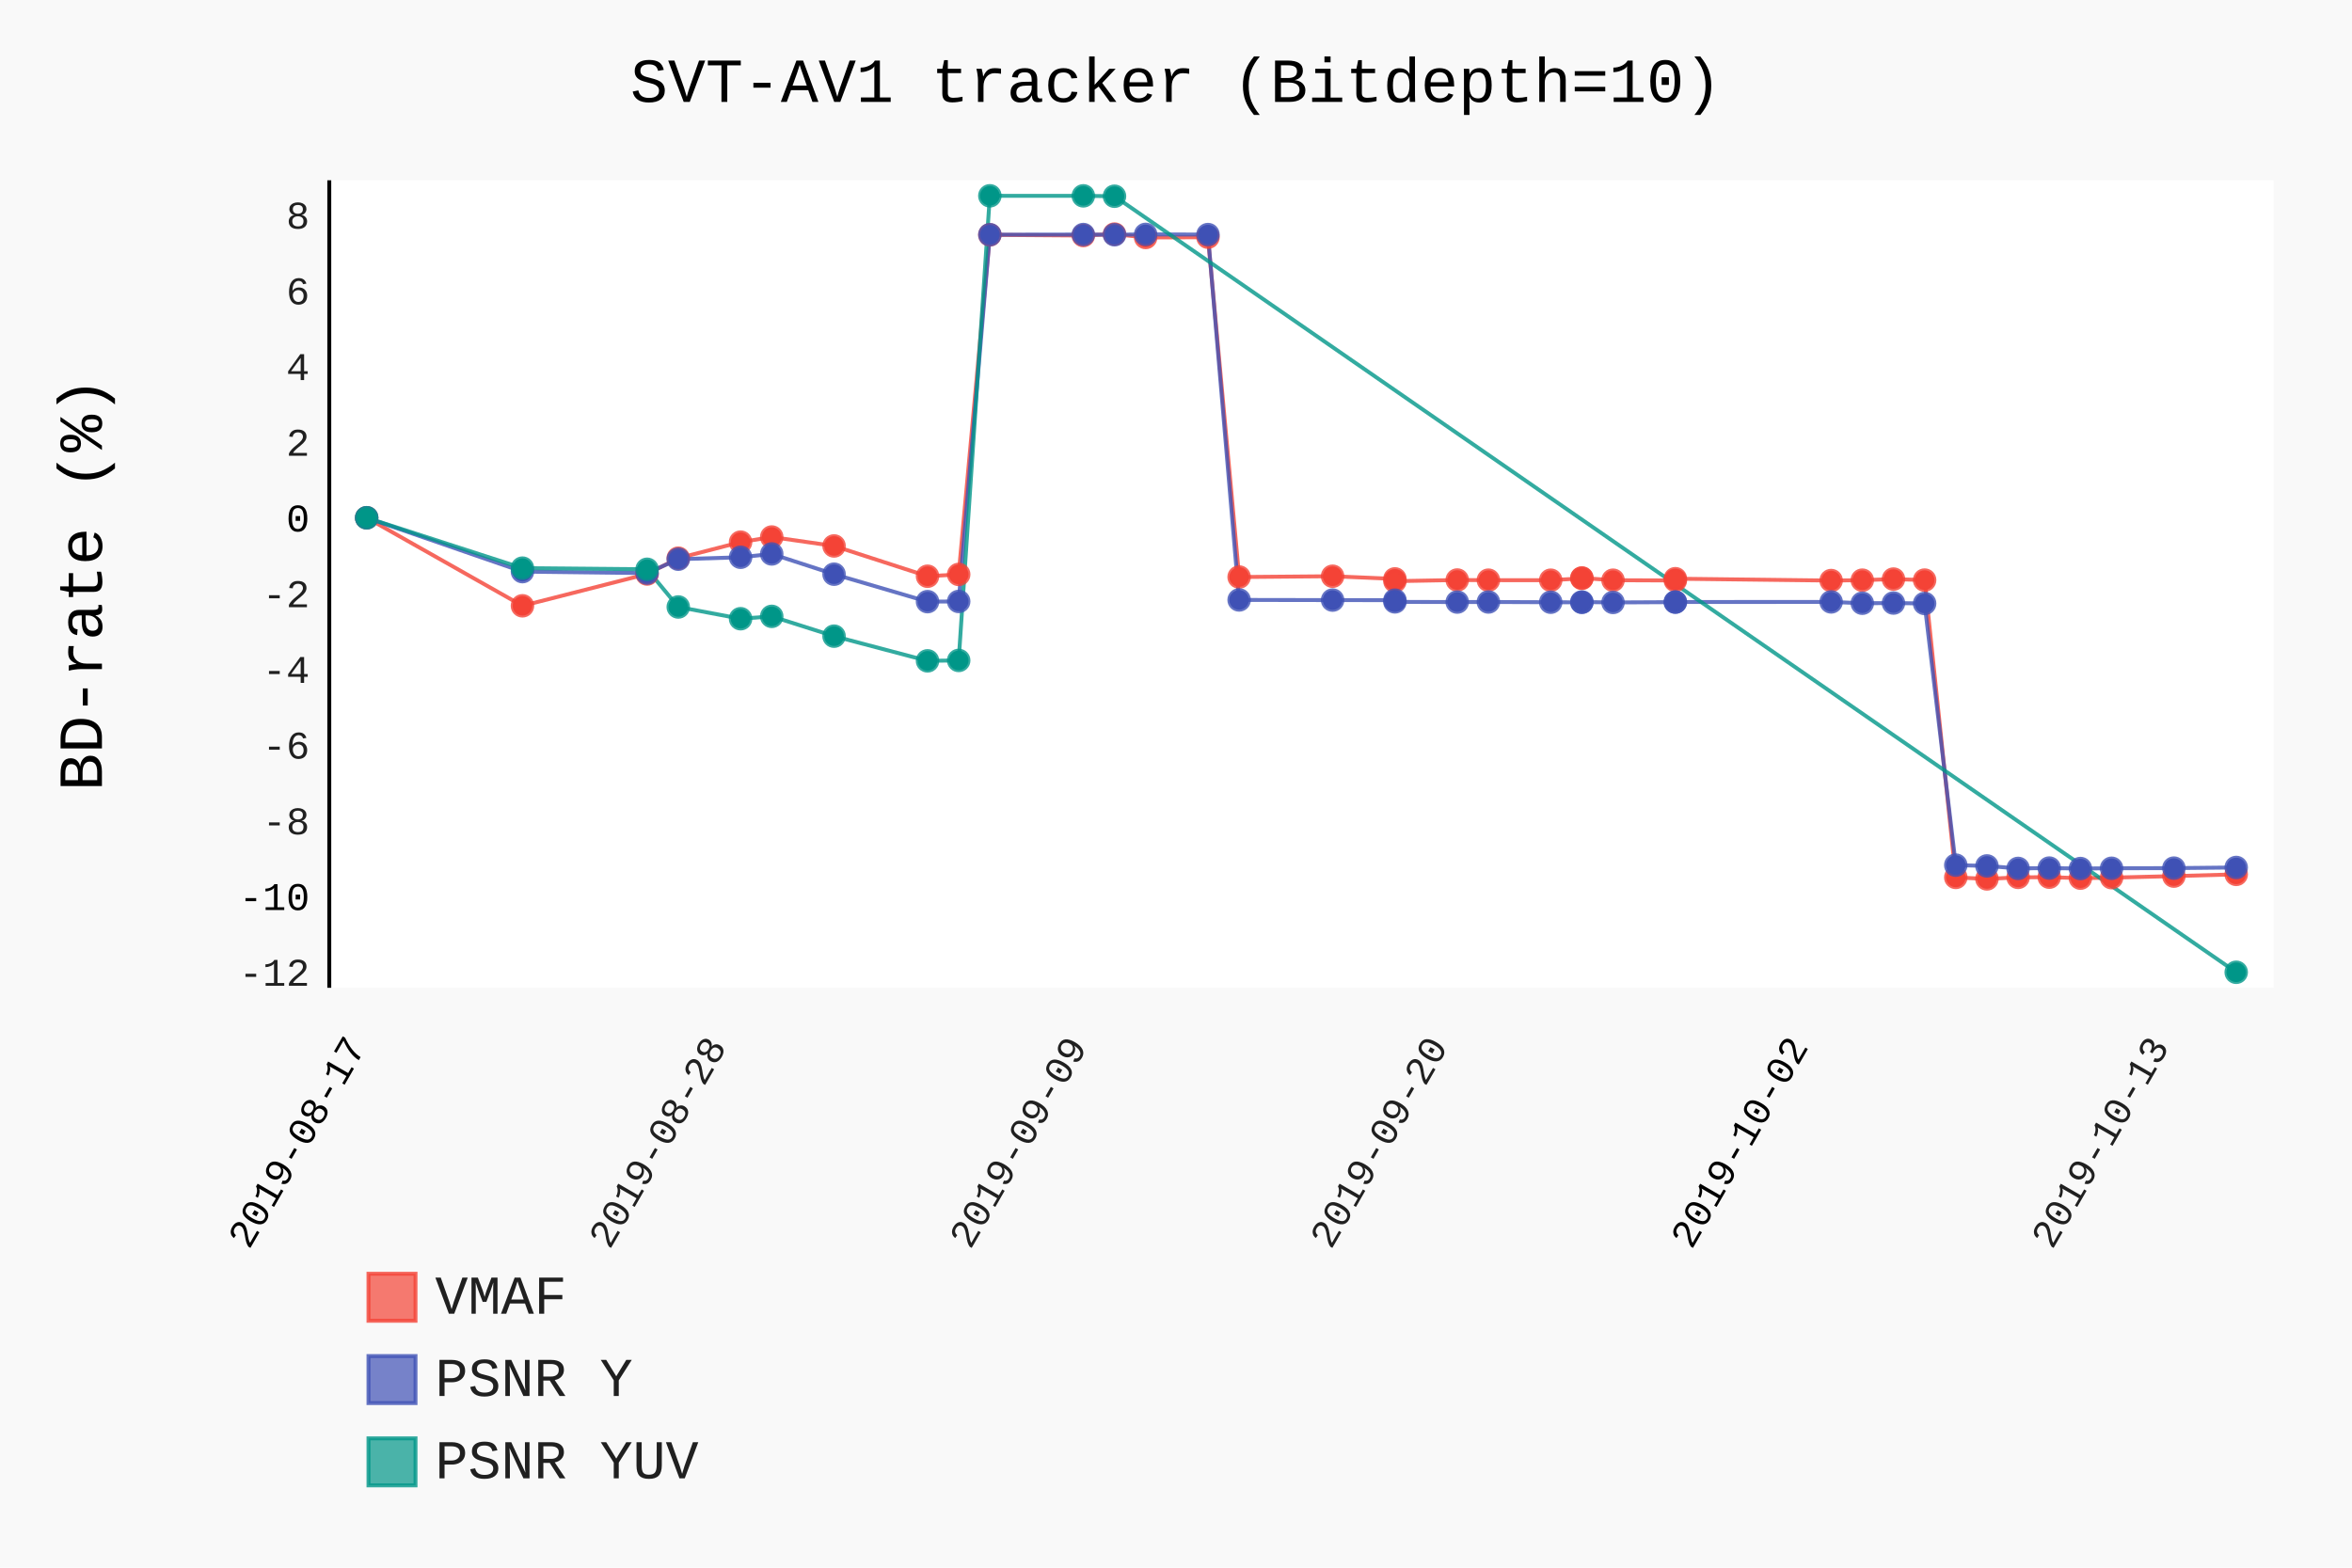
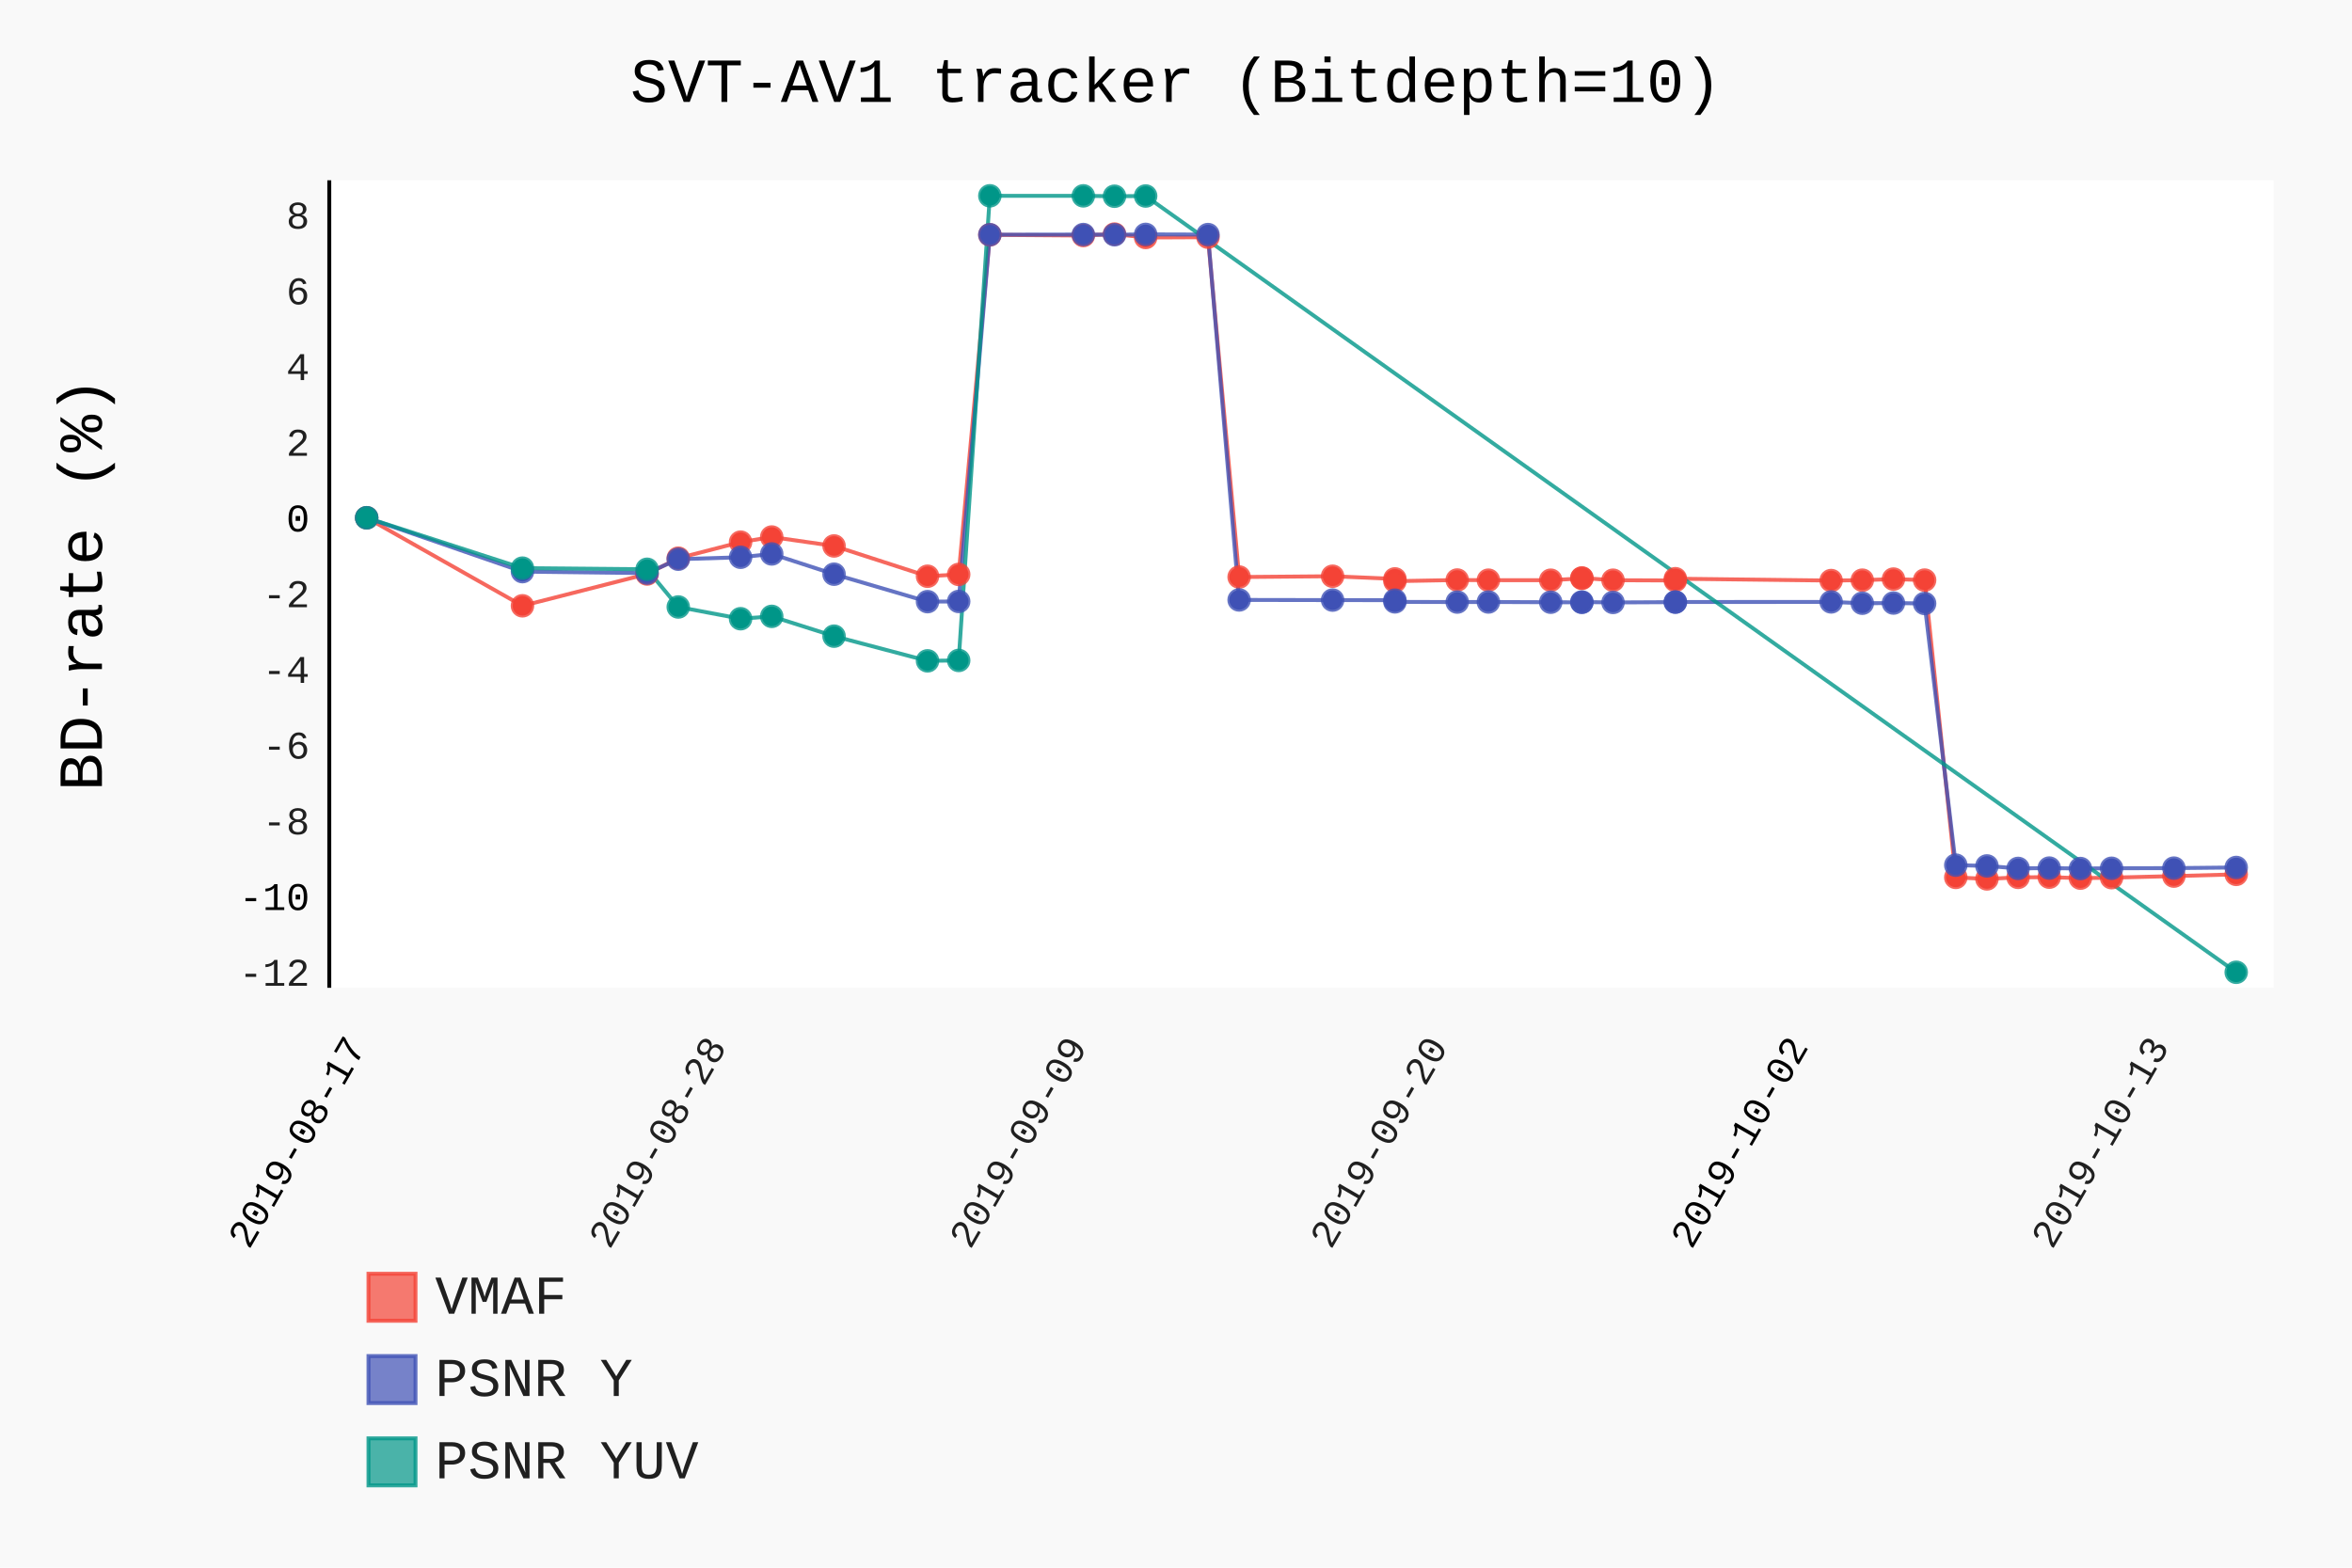
- <svg xmlns="http://www.w3.org/2000/svg" id="chart-39d42872-dae0-49cd-8143-4f67d1447526" class="pygal-chart" viewBox="0 0 600 400">
+ <svg xmlns="http://www.w3.org/2000/svg" id="chart-502a190b-11d7-448d-831a-d4cff8055e57" class="pygal-chart" viewBox="0 0 600 400">
  <defs>
-     <style type="text/css">#chart-39d42872-dae0-49cd-8143-4f67d1447526{-webkit-user-select:none;-webkit-font-smoothing:antialiased;font-family:Consolas,"Liberation Mono",Menlo,Courier,monospace}#chart-39d42872-dae0-49cd-8143-4f67d1447526 .title{font-family:Consolas,"Liberation Mono",Menlo,Courier,monospace;font-size:16px}#chart-39d42872-dae0-49cd-8143-4f67d1447526 .legends .legend text{font-family:Consolas,"Liberation Mono",Menlo,Courier,monospace;font-size:14px}#chart-39d42872-dae0-49cd-8143-4f67d1447526 .axis text{font-family:Consolas,"Liberation Mono",Menlo,Courier,monospace;font-size:10px}#chart-39d42872-dae0-49cd-8143-4f67d1447526 .axis text.major{font-family:Consolas,"Liberation Mono",Menlo,Courier,monospace;font-size:10px}#chart-39d42872-dae0-49cd-8143-4f67d1447526 .text-overlay text.value{font-family:Consolas,"Liberation Mono",Menlo,Courier,monospace;font-size:16px}#chart-39d42872-dae0-49cd-8143-4f67d1447526 .text-overlay text.label{font-family:Consolas,"Liberation Mono",Menlo,Courier,monospace;font-size:10px}#chart-39d42872-dae0-49cd-8143-4f67d1447526 .tooltip{font-family:Consolas,"Liberation Mono",Menlo,Courier,monospace;font-size:14px}#chart-39d42872-dae0-49cd-8143-4f67d1447526 text.no_data{font-family:Consolas,"Liberation Mono",Menlo,Courier,monospace;font-size:64px}
- #chart-39d42872-dae0-49cd-8143-4f67d1447526{background-color:rgba(249,249,249,1)}#chart-39d42872-dae0-49cd-8143-4f67d1447526 path,#chart-39d42872-dae0-49cd-8143-4f67d1447526 line,#chart-39d42872-dae0-49cd-8143-4f67d1447526 rect,#chart-39d42872-dae0-49cd-8143-4f67d1447526 circle{-webkit-transition:150ms;-moz-transition:150ms;transition:150ms}#chart-39d42872-dae0-49cd-8143-4f67d1447526 .graph &gt; .background{fill:rgba(249,249,249,1)}#chart-39d42872-dae0-49cd-8143-4f67d1447526 .plot &gt; .background{fill:rgba(255,255,255,1)}#chart-39d42872-dae0-49cd-8143-4f67d1447526 .graph{fill:rgba(0,0,0,.87)}#chart-39d42872-dae0-49cd-8143-4f67d1447526 text.no_data{fill:rgba(0,0,0,1)}#chart-39d42872-dae0-49cd-8143-4f67d1447526 .title{fill:rgba(0,0,0,1)}#chart-39d42872-dae0-49cd-8143-4f67d1447526 .legends .legend text{fill:rgba(0,0,0,.87)}#chart-39d42872-dae0-49cd-8143-4f67d1447526 .legends .legend:hover text{fill:rgba(0,0,0,1)}#chart-39d42872-dae0-49cd-8143-4f67d1447526 .axis .line{stroke:rgba(0,0,0,1)}#chart-39d42872-dae0-49cd-8143-4f67d1447526 .axis .guide.line{stroke:rgba(0,0,0,.54)}#chart-39d42872-dae0-49cd-8143-4f67d1447526 .axis .major.line{stroke:rgba(0,0,0,.87)}#chart-39d42872-dae0-49cd-8143-4f67d1447526 .axis text.major{fill:rgba(0,0,0,1)}#chart-39d42872-dae0-49cd-8143-4f67d1447526 .axis.y .guides:hover .guide.line,#chart-39d42872-dae0-49cd-8143-4f67d1447526 .line-graph .axis.x .guides:hover .guide.line,#chart-39d42872-dae0-49cd-8143-4f67d1447526 .stackedline-graph .axis.x .guides:hover .guide.line,#chart-39d42872-dae0-49cd-8143-4f67d1447526 .xy-graph .axis.x .guides:hover .guide.line{stroke:rgba(0,0,0,1)}#chart-39d42872-dae0-49cd-8143-4f67d1447526 .axis .guides:hover text{fill:rgba(0,0,0,1)}#chart-39d42872-dae0-49cd-8143-4f67d1447526 .reactive{fill-opacity:.7;stroke-opacity:.8}#chart-39d42872-dae0-49cd-8143-4f67d1447526 .ci{stroke:rgba(0,0,0,.87)}#chart-39d42872-dae0-49cd-8143-4f67d1447526 .reactive.active,#chart-39d42872-dae0-49cd-8143-4f67d1447526 .active .reactive{fill-opacity:.8;stroke-opacity:.9;stroke-width:4}#chart-39d42872-dae0-49cd-8143-4f67d1447526 .ci .reactive.active{stroke-width:1.5}#chart-39d42872-dae0-49cd-8143-4f67d1447526 .series text{fill:rgba(0,0,0,1)}#chart-39d42872-dae0-49cd-8143-4f67d1447526 .tooltip rect{fill:rgba(255,255,255,1);stroke:rgba(0,0,0,1);-webkit-transition:opacity 150ms;-moz-transition:opacity 150ms;transition:opacity 150ms}#chart-39d42872-dae0-49cd-8143-4f67d1447526 .tooltip .label{fill:rgba(0,0,0,.87)}#chart-39d42872-dae0-49cd-8143-4f67d1447526 .tooltip .label{fill:rgba(0,0,0,.87)}#chart-39d42872-dae0-49cd-8143-4f67d1447526 .tooltip .legend{font-size:.8em;fill:rgba(0,0,0,.54)}#chart-39d42872-dae0-49cd-8143-4f67d1447526 .tooltip .x_label{font-size:.6em;fill:rgba(0,0,0,1)}#chart-39d42872-dae0-49cd-8143-4f67d1447526 .tooltip .xlink{font-size:.5em;text-decoration:underline}#chart-39d42872-dae0-49cd-8143-4f67d1447526 .tooltip .value{font-size:1.5em}#chart-39d42872-dae0-49cd-8143-4f67d1447526 .bound{font-size:.5em}#chart-39d42872-dae0-49cd-8143-4f67d1447526 .max-value{font-size:.75em;fill:rgba(0,0,0,.54)}#chart-39d42872-dae0-49cd-8143-4f67d1447526 .map-element{fill:rgba(255,255,255,1);stroke:rgba(0,0,0,.54) !important}#chart-39d42872-dae0-49cd-8143-4f67d1447526 .map-element .reactive{fill-opacity:inherit;stroke-opacity:inherit}#chart-39d42872-dae0-49cd-8143-4f67d1447526 .color-0,#chart-39d42872-dae0-49cd-8143-4f67d1447526 .color-0 a:visited{stroke:#F44336;fill:#F44336}#chart-39d42872-dae0-49cd-8143-4f67d1447526 .color-1,#chart-39d42872-dae0-49cd-8143-4f67d1447526 .color-1 a:visited{stroke:#3F51B5;fill:#3F51B5}#chart-39d42872-dae0-49cd-8143-4f67d1447526 .color-2,#chart-39d42872-dae0-49cd-8143-4f67d1447526 .color-2 a:visited{stroke:#009688;fill:#009688}#chart-39d42872-dae0-49cd-8143-4f67d1447526 .text-overlay .color-0 text{fill:black}#chart-39d42872-dae0-49cd-8143-4f67d1447526 .text-overlay .color-1 text{fill:black}#chart-39d42872-dae0-49cd-8143-4f67d1447526 .text-overlay .color-2 text{fill:black}
- #chart-39d42872-dae0-49cd-8143-4f67d1447526 text.no_data{text-anchor:middle}#chart-39d42872-dae0-49cd-8143-4f67d1447526 .guide.line{fill:none}#chart-39d42872-dae0-49cd-8143-4f67d1447526 .centered{text-anchor:middle}#chart-39d42872-dae0-49cd-8143-4f67d1447526 .title{text-anchor:middle}#chart-39d42872-dae0-49cd-8143-4f67d1447526 .legends .legend text{fill-opacity:1}#chart-39d42872-dae0-49cd-8143-4f67d1447526 .axis.x text{text-anchor:middle}#chart-39d42872-dae0-49cd-8143-4f67d1447526 .axis.x:not(.web) text[transform]{text-anchor:start}#chart-39d42872-dae0-49cd-8143-4f67d1447526 .axis.x:not(.web) text[transform].backwards{text-anchor:end}#chart-39d42872-dae0-49cd-8143-4f67d1447526 .axis.y text{text-anchor:end}#chart-39d42872-dae0-49cd-8143-4f67d1447526 .axis.y text[transform].backwards{text-anchor:start}#chart-39d42872-dae0-49cd-8143-4f67d1447526 .axis.y2 text{text-anchor:start}#chart-39d42872-dae0-49cd-8143-4f67d1447526 .axis.y2 text[transform].backwards{text-anchor:end}#chart-39d42872-dae0-49cd-8143-4f67d1447526 .axis .guide.line{stroke-dasharray:4,4}#chart-39d42872-dae0-49cd-8143-4f67d1447526 .axis .major.guide.line{stroke-dasharray:6,6}#chart-39d42872-dae0-49cd-8143-4f67d1447526 .horizontal .axis.y .guide.line,#chart-39d42872-dae0-49cd-8143-4f67d1447526 .horizontal .axis.y2 .guide.line,#chart-39d42872-dae0-49cd-8143-4f67d1447526 .vertical .axis.x .guide.line{opacity:0}#chart-39d42872-dae0-49cd-8143-4f67d1447526 .horizontal .axis.always_show .guide.line,#chart-39d42872-dae0-49cd-8143-4f67d1447526 .vertical .axis.always_show .guide.line{opacity:1 !important}#chart-39d42872-dae0-49cd-8143-4f67d1447526 .axis.y .guides:hover .guide.line,#chart-39d42872-dae0-49cd-8143-4f67d1447526 .axis.y2 .guides:hover .guide.line,#chart-39d42872-dae0-49cd-8143-4f67d1447526 .axis.x .guides:hover .guide.line{opacity:1}#chart-39d42872-dae0-49cd-8143-4f67d1447526 .axis .guides:hover text{opacity:1}#chart-39d42872-dae0-49cd-8143-4f67d1447526 .nofill{fill:none}#chart-39d42872-dae0-49cd-8143-4f67d1447526 .subtle-fill{fill-opacity:.2}#chart-39d42872-dae0-49cd-8143-4f67d1447526 .dot{stroke-width:1px;fill-opacity:1}#chart-39d42872-dae0-49cd-8143-4f67d1447526 .dot.active{stroke-width:5px}#chart-39d42872-dae0-49cd-8143-4f67d1447526 .dot.negative{fill:transparent}#chart-39d42872-dae0-49cd-8143-4f67d1447526 text,#chart-39d42872-dae0-49cd-8143-4f67d1447526 tspan{stroke:none !important}#chart-39d42872-dae0-49cd-8143-4f67d1447526 .series text.active{opacity:1}#chart-39d42872-dae0-49cd-8143-4f67d1447526 .tooltip rect{fill-opacity:.95;stroke-width:.5}#chart-39d42872-dae0-49cd-8143-4f67d1447526 .tooltip text{fill-opacity:1}#chart-39d42872-dae0-49cd-8143-4f67d1447526 .showable{visibility:hidden}#chart-39d42872-dae0-49cd-8143-4f67d1447526 .showable.shown{visibility:visible}#chart-39d42872-dae0-49cd-8143-4f67d1447526 .gauge-background{fill:rgba(229,229,229,1);stroke:none}#chart-39d42872-dae0-49cd-8143-4f67d1447526 .bg-lines{stroke:rgba(249,249,249,1);stroke-width:2px}</style>
+     <style type="text/css">#chart-502a190b-11d7-448d-831a-d4cff8055e57{-webkit-user-select:none;-webkit-font-smoothing:antialiased;font-family:Consolas,"Liberation Mono",Menlo,Courier,monospace}#chart-502a190b-11d7-448d-831a-d4cff8055e57 .title{font-family:Consolas,"Liberation Mono",Menlo,Courier,monospace;font-size:16px}#chart-502a190b-11d7-448d-831a-d4cff8055e57 .legends .legend text{font-family:Consolas,"Liberation Mono",Menlo,Courier,monospace;font-size:14px}#chart-502a190b-11d7-448d-831a-d4cff8055e57 .axis text{font-family:Consolas,"Liberation Mono",Menlo,Courier,monospace;font-size:10px}#chart-502a190b-11d7-448d-831a-d4cff8055e57 .axis text.major{font-family:Consolas,"Liberation Mono",Menlo,Courier,monospace;font-size:10px}#chart-502a190b-11d7-448d-831a-d4cff8055e57 .text-overlay text.value{font-family:Consolas,"Liberation Mono",Menlo,Courier,monospace;font-size:16px}#chart-502a190b-11d7-448d-831a-d4cff8055e57 .text-overlay text.label{font-family:Consolas,"Liberation Mono",Menlo,Courier,monospace;font-size:10px}#chart-502a190b-11d7-448d-831a-d4cff8055e57 .tooltip{font-family:Consolas,"Liberation Mono",Menlo,Courier,monospace;font-size:14px}#chart-502a190b-11d7-448d-831a-d4cff8055e57 text.no_data{font-family:Consolas,"Liberation Mono",Menlo,Courier,monospace;font-size:64px}
+ #chart-502a190b-11d7-448d-831a-d4cff8055e57{background-color:rgba(249,249,249,1)}#chart-502a190b-11d7-448d-831a-d4cff8055e57 path,#chart-502a190b-11d7-448d-831a-d4cff8055e57 line,#chart-502a190b-11d7-448d-831a-d4cff8055e57 rect,#chart-502a190b-11d7-448d-831a-d4cff8055e57 circle{-webkit-transition:150ms;-moz-transition:150ms;transition:150ms}#chart-502a190b-11d7-448d-831a-d4cff8055e57 .graph &gt; .background{fill:rgba(249,249,249,1)}#chart-502a190b-11d7-448d-831a-d4cff8055e57 .plot &gt; .background{fill:rgba(255,255,255,1)}#chart-502a190b-11d7-448d-831a-d4cff8055e57 .graph{fill:rgba(0,0,0,.87)}#chart-502a190b-11d7-448d-831a-d4cff8055e57 text.no_data{fill:rgba(0,0,0,1)}#chart-502a190b-11d7-448d-831a-d4cff8055e57 .title{fill:rgba(0,0,0,1)}#chart-502a190b-11d7-448d-831a-d4cff8055e57 .legends .legend text{fill:rgba(0,0,0,.87)}#chart-502a190b-11d7-448d-831a-d4cff8055e57 .legends .legend:hover text{fill:rgba(0,0,0,1)}#chart-502a190b-11d7-448d-831a-d4cff8055e57 .axis .line{stroke:rgba(0,0,0,1)}#chart-502a190b-11d7-448d-831a-d4cff8055e57 .axis .guide.line{stroke:rgba(0,0,0,.54)}#chart-502a190b-11d7-448d-831a-d4cff8055e57 .axis .major.line{stroke:rgba(0,0,0,.87)}#chart-502a190b-11d7-448d-831a-d4cff8055e57 .axis text.major{fill:rgba(0,0,0,1)}#chart-502a190b-11d7-448d-831a-d4cff8055e57 .axis.y .guides:hover .guide.line,#chart-502a190b-11d7-448d-831a-d4cff8055e57 .line-graph .axis.x .guides:hover .guide.line,#chart-502a190b-11d7-448d-831a-d4cff8055e57 .stackedline-graph .axis.x .guides:hover .guide.line,#chart-502a190b-11d7-448d-831a-d4cff8055e57 .xy-graph .axis.x .guides:hover .guide.line{stroke:rgba(0,0,0,1)}#chart-502a190b-11d7-448d-831a-d4cff8055e57 .axis .guides:hover text{fill:rgba(0,0,0,1)}#chart-502a190b-11d7-448d-831a-d4cff8055e57 .reactive{fill-opacity:.7;stroke-opacity:.8}#chart-502a190b-11d7-448d-831a-d4cff8055e57 .ci{stroke:rgba(0,0,0,.87)}#chart-502a190b-11d7-448d-831a-d4cff8055e57 .reactive.active,#chart-502a190b-11d7-448d-831a-d4cff8055e57 .active .reactive{fill-opacity:.8;stroke-opacity:.9;stroke-width:4}#chart-502a190b-11d7-448d-831a-d4cff8055e57 .ci .reactive.active{stroke-width:1.5}#chart-502a190b-11d7-448d-831a-d4cff8055e57 .series text{fill:rgba(0,0,0,1)}#chart-502a190b-11d7-448d-831a-d4cff8055e57 .tooltip rect{fill:rgba(255,255,255,1);stroke:rgba(0,0,0,1);-webkit-transition:opacity 150ms;-moz-transition:opacity 150ms;transition:opacity 150ms}#chart-502a190b-11d7-448d-831a-d4cff8055e57 .tooltip .label{fill:rgba(0,0,0,.87)}#chart-502a190b-11d7-448d-831a-d4cff8055e57 .tooltip .label{fill:rgba(0,0,0,.87)}#chart-502a190b-11d7-448d-831a-d4cff8055e57 .tooltip .legend{font-size:.8em;fill:rgba(0,0,0,.54)}#chart-502a190b-11d7-448d-831a-d4cff8055e57 .tooltip .x_label{font-size:.6em;fill:rgba(0,0,0,1)}#chart-502a190b-11d7-448d-831a-d4cff8055e57 .tooltip .xlink{font-size:.5em;text-decoration:underline}#chart-502a190b-11d7-448d-831a-d4cff8055e57 .tooltip .value{font-size:1.5em}#chart-502a190b-11d7-448d-831a-d4cff8055e57 .bound{font-size:.5em}#chart-502a190b-11d7-448d-831a-d4cff8055e57 .max-value{font-size:.75em;fill:rgba(0,0,0,.54)}#chart-502a190b-11d7-448d-831a-d4cff8055e57 .map-element{fill:rgba(255,255,255,1);stroke:rgba(0,0,0,.54) !important}#chart-502a190b-11d7-448d-831a-d4cff8055e57 .map-element .reactive{fill-opacity:inherit;stroke-opacity:inherit}#chart-502a190b-11d7-448d-831a-d4cff8055e57 .color-0,#chart-502a190b-11d7-448d-831a-d4cff8055e57 .color-0 a:visited{stroke:#F44336;fill:#F44336}#chart-502a190b-11d7-448d-831a-d4cff8055e57 .color-1,#chart-502a190b-11d7-448d-831a-d4cff8055e57 .color-1 a:visited{stroke:#3F51B5;fill:#3F51B5}#chart-502a190b-11d7-448d-831a-d4cff8055e57 .color-2,#chart-502a190b-11d7-448d-831a-d4cff8055e57 .color-2 a:visited{stroke:#009688;fill:#009688}#chart-502a190b-11d7-448d-831a-d4cff8055e57 .text-overlay .color-0 text{fill:black}#chart-502a190b-11d7-448d-831a-d4cff8055e57 .text-overlay .color-1 text{fill:black}#chart-502a190b-11d7-448d-831a-d4cff8055e57 .text-overlay .color-2 text{fill:black}
+ #chart-502a190b-11d7-448d-831a-d4cff8055e57 text.no_data{text-anchor:middle}#chart-502a190b-11d7-448d-831a-d4cff8055e57 .guide.line{fill:none}#chart-502a190b-11d7-448d-831a-d4cff8055e57 .centered{text-anchor:middle}#chart-502a190b-11d7-448d-831a-d4cff8055e57 .title{text-anchor:middle}#chart-502a190b-11d7-448d-831a-d4cff8055e57 .legends .legend text{fill-opacity:1}#chart-502a190b-11d7-448d-831a-d4cff8055e57 .axis.x text{text-anchor:middle}#chart-502a190b-11d7-448d-831a-d4cff8055e57 .axis.x:not(.web) text[transform]{text-anchor:start}#chart-502a190b-11d7-448d-831a-d4cff8055e57 .axis.x:not(.web) text[transform].backwards{text-anchor:end}#chart-502a190b-11d7-448d-831a-d4cff8055e57 .axis.y text{text-anchor:end}#chart-502a190b-11d7-448d-831a-d4cff8055e57 .axis.y text[transform].backwards{text-anchor:start}#chart-502a190b-11d7-448d-831a-d4cff8055e57 .axis.y2 text{text-anchor:start}#chart-502a190b-11d7-448d-831a-d4cff8055e57 .axis.y2 text[transform].backwards{text-anchor:end}#chart-502a190b-11d7-448d-831a-d4cff8055e57 .axis .guide.line{stroke-dasharray:4,4}#chart-502a190b-11d7-448d-831a-d4cff8055e57 .axis .major.guide.line{stroke-dasharray:6,6}#chart-502a190b-11d7-448d-831a-d4cff8055e57 .horizontal .axis.y .guide.line,#chart-502a190b-11d7-448d-831a-d4cff8055e57 .horizontal .axis.y2 .guide.line,#chart-502a190b-11d7-448d-831a-d4cff8055e57 .vertical .axis.x .guide.line{opacity:0}#chart-502a190b-11d7-448d-831a-d4cff8055e57 .horizontal .axis.always_show .guide.line,#chart-502a190b-11d7-448d-831a-d4cff8055e57 .vertical .axis.always_show .guide.line{opacity:1 !important}#chart-502a190b-11d7-448d-831a-d4cff8055e57 .axis.y .guides:hover .guide.line,#chart-502a190b-11d7-448d-831a-d4cff8055e57 .axis.y2 .guides:hover .guide.line,#chart-502a190b-11d7-448d-831a-d4cff8055e57 .axis.x .guides:hover .guide.line{opacity:1}#chart-502a190b-11d7-448d-831a-d4cff8055e57 .axis .guides:hover text{opacity:1}#chart-502a190b-11d7-448d-831a-d4cff8055e57 .nofill{fill:none}#chart-502a190b-11d7-448d-831a-d4cff8055e57 .subtle-fill{fill-opacity:.2}#chart-502a190b-11d7-448d-831a-d4cff8055e57 .dot{stroke-width:1px;fill-opacity:1}#chart-502a190b-11d7-448d-831a-d4cff8055e57 .dot.active{stroke-width:5px}#chart-502a190b-11d7-448d-831a-d4cff8055e57 .dot.negative{fill:transparent}#chart-502a190b-11d7-448d-831a-d4cff8055e57 text,#chart-502a190b-11d7-448d-831a-d4cff8055e57 tspan{stroke:none !important}#chart-502a190b-11d7-448d-831a-d4cff8055e57 .series text.active{opacity:1}#chart-502a190b-11d7-448d-831a-d4cff8055e57 .tooltip rect{fill-opacity:.95;stroke-width:.5}#chart-502a190b-11d7-448d-831a-d4cff8055e57 .tooltip text{fill-opacity:1}#chart-502a190b-11d7-448d-831a-d4cff8055e57 .showable{visibility:hidden}#chart-502a190b-11d7-448d-831a-d4cff8055e57 .showable.shown{visibility:visible}#chart-502a190b-11d7-448d-831a-d4cff8055e57 .gauge-background{fill:rgba(229,229,229,1);stroke:none}#chart-502a190b-11d7-448d-831a-d4cff8055e57 .bg-lines{stroke:rgba(249,249,249,1);stroke-width:2px}</style>
  </defs>
  <g class="graph datetimeline-graph vertical">
    <rect class="background" height="400" width="600" x="0" y="0" />
    <g class="plot" transform="translate(84, 46)">
      <rect class="background" height="206.038" width="496.0" x="0" y="0" />
      <g class="axis y">
        <g class="guides">
          <text class="" x="-5" y="205.518">-12</text>
        </g>
        <g class="guides">
          <text class="major" x="-5" y="186.199">-10</text>
        </g>
        <g class="guides">
          <text class="" x="-5" y="166.881">-8</text>
        </g>
        <g class="guides">
          <text class="" x="-5" y="147.562">-6</text>
        </g>
        <g class="guides">
          <text class="" x="-5" y="128.243">-4</text>
        </g>
        <g class="guides">
          <text class="" x="-5" y="108.924">-2</text>
        </g>
        <g class="guides">
          <text class="major" x="-5" y="89.606">0</text>
        </g>
        <g class="guides">
          <text class="" x="-5" y="70.287">2</text>
        </g>
        <g class="guides">
          <text class="" x="-5" y="50.968">4</text>
        </g>
        <g class="guides">
          <text class="" x="-5" y="31.649">6</text>
        </g>
        <g class="guides">
          <text class="" x="-5" y="12.331">8</text>
        </g>
      </g>
      <g class="axis x">
        <path class="line" d="M0 0 v206.038" />
        <g class="guides">
          <path class="major guide line" d="M9.538 0 v206.038" />
          <text class="major backwards" x="9.538" y="221.038" transform="rotate(300 9.538462 221.0385)">2019-08-17</text>
        </g>
        <g class="guides">
          <path class="guide line" d="M101.538 0 v206.038" />
          <text class="backwards" x="101.538" y="221.038" transform="rotate(300 101.5375 221.0385)">2019-08-28</text>
        </g>
        <g class="guides">
          <path class="guide line" d="M193.537 0 v206.038" />
          <text class="backwards" x="193.537" y="221.038" transform="rotate(300 193.5366 221.0385)">2019-09-09</text>
        </g>
        <g class="guides">
          <path class="guide line" d="M285.536 0 v206.038" />
          <text class="backwards" x="285.536" y="221.038" transform="rotate(300 285.5356 221.0385)">2019-09-20</text>
        </g>
        <g class="guides">
          <path class="major guide line" d="M377.535 0 v206.038" />
          <text class="major backwards" x="377.535" y="221.038" transform="rotate(300 377.5347 221.0385)">2019-10-02</text>
        </g>
        <g class="guides">
          <path class="guide line" d="M469.534 0 v206.038" />
          <text class="backwards" x="469.534" y="221.038" transform="rotate(300 469.5337 221.0385)">2019-10-13</text>
        </g>
      </g>
      <g class="series serie-0 color-0">
        <path class="line reactive nofill" d="M9.538 86.106 L49.282 108.573 81.077 100.46 89.026 96.422 104.923 92.326 112.872 91.022 128.769 93.302 152.615 101.029 160.564 100.566 168.513 13.921 192.359 14.095 200.308 13.728 208.256 14.597 224.154 14.52 232.103 101.232 255.949 101.029 271.846 101.706 271.846 102.285 287.744 101.995 295.692 102.034 311.59 102.044 319.538 101.57 319.538 101.464 327.487 102.044 343.385 102.111 343.385 101.657 383.128 102.131 391.077 102.034 399.026 101.754 406.974 102.015 414.923 177.87 422.872 178.256 430.821 177.86 438.769 177.812 446.718 178.063 454.667 177.937 470.564 177.541 486.462 177.097" />
      </g>
      <g class="series serie-1 color-1">
        <path class="line reactive nofill" d="M9.538 86.106 L49.282 99.851 81.077 100.228 89.026 96.683 104.923 96.19 112.872 95.34 128.769 100.508 152.615 107.511 160.564 107.463 168.513 13.882 192.359 13.844 200.308 13.892 208.256 13.805 224.154 13.853 232.103 107.076 255.949 107.115 271.846 107.134 271.846 107.569 287.744 107.617 295.692 107.598 311.59 107.656 319.538 107.694 319.538 107.607 327.487 107.714 343.385 107.636 343.385 107.607 383.128 107.578 391.077 107.917 399.026 107.868 406.974 107.975 414.923 174.74 422.872 174.943 430.821 175.581 438.769 175.494 446.718 175.609 454.667 175.542 470.564 175.503 486.462 175.339" />
      </g>
      <g class="series serie-2 color-2">
-         <path class="line reactive nofill" d="M9.538 86.106 L49.282 98.962 81.077 99.252 89.026 108.873 104.923 111.867 112.872 111.268 128.769 116.32 152.615 122.618 160.564 122.512 168.513 3.962 192.359 3.972 200.308 4.069 486.462 202.076" />
+         <path class="line reactive nofill" d="M9.538 86.106 L49.282 98.962 81.077 99.252 89.026 108.873 104.923 111.867 112.872 111.268 128.769 116.32 152.615 122.618 160.564 122.512 168.513 3.962 192.359 3.972 200.308 4.069 208.256 4.011 486.462 202.076" />
      </g>
    </g>
    <g class="titles">
      <text class="title plot_title" x="300.0" y="26">SVT-AV1 tracker (Bitdepth=10)</text>
      <text class="title" x="0" y="175.019" transform="rotate(-90 0 149.0192)">BD-rate (%)</text>
    </g>
    <g class="plot overlay" transform="translate(84, 46)">
      <g class="series serie-0 color-0">
        <g class="dots">
          <circle class="dot reactive tooltip-trigger" cx="9.538" cy="86.106" r="2.5" />
        </g>
        <g class="dots">
          <circle class="dot reactive tooltip-trigger" cx="49.282" cy="108.573" r="2.5" />
        </g>
        <g class="dots">
          <circle class="dot reactive tooltip-trigger" cx="81.077" cy="100.46" r="2.5" />
        </g>
        <g class="dots">
          <circle class="dot reactive tooltip-trigger" cx="89.026" cy="96.422" r="2.5" />
        </g>
        <g class="dots">
          <circle class="dot reactive tooltip-trigger" cx="104.923" cy="92.326" r="2.5" />
        </g>
        <g class="dots">
          <circle class="dot reactive tooltip-trigger" cx="112.872" cy="91.022" r="2.5" />
        </g>
        <g class="dots">
          <circle class="dot reactive tooltip-trigger" cx="128.769" cy="93.302" r="2.5" />
        </g>
        <g class="dots">
          <circle class="dot reactive tooltip-trigger" cx="152.615" cy="101.029" r="2.5" />
        </g>
        <g class="dots">
          <circle class="dot reactive tooltip-trigger" cx="160.564" cy="100.566" r="2.5" />
        </g>
        <g class="dots">
          <circle class="dot reactive tooltip-trigger" cx="168.513" cy="13.921" r="2.5" />
        </g>
        <g class="dots">
          <circle class="dot reactive tooltip-trigger" cx="192.359" cy="14.095" r="2.5" />
        </g>
        <g class="dots">
          <circle class="dot reactive tooltip-trigger" cx="200.308" cy="13.728" r="2.5" />
        </g>
        <g class="dots">
          <circle class="dot reactive tooltip-trigger" cx="208.256" cy="14.597" r="2.5" />
        </g>
        <g class="dots">
          <circle class="dot reactive tooltip-trigger" cx="224.154" cy="14.52" r="2.5" />
        </g>
        <g class="dots">
          <circle class="dot reactive tooltip-trigger" cx="232.103" cy="101.232" r="2.5" />
        </g>
        <g class="dots">
          <circle class="dot reactive tooltip-trigger" cx="255.949" cy="101.029" r="2.5" />
        </g>
        <g class="dots">
          <circle class="dot reactive tooltip-trigger" cx="271.846" cy="101.706" r="2.5" />
        </g>
        <g class="dots">
          <circle class="dot reactive tooltip-trigger" cx="271.846" cy="102.285" r="2.5" />
        </g>
        <g class="dots">
          <circle class="dot reactive tooltip-trigger" cx="287.744" cy="101.995" r="2.5" />
        </g>
        <g class="dots">
          <circle class="dot reactive tooltip-trigger" cx="295.692" cy="102.034" r="2.5" />
        </g>
        <g class="dots">
          <circle class="dot reactive tooltip-trigger" cx="311.59" cy="102.044" r="2.5" />
        </g>
        <g class="dots">
          <circle class="dot reactive tooltip-trigger" cx="319.538" cy="101.57" r="2.5" />
        </g>
        <g class="dots">
          <circle class="dot reactive tooltip-trigger" cx="319.538" cy="101.464" r="2.5" />
        </g>
        <g class="dots">
          <circle class="dot reactive tooltip-trigger" cx="327.487" cy="102.044" r="2.5" />
        </g>
        <g class="dots">
          <circle class="dot reactive tooltip-trigger" cx="343.385" cy="102.111" r="2.5" />
        </g>
        <g class="dots">
          <circle class="dot reactive tooltip-trigger" cx="343.385" cy="101.657" r="2.5" />
        </g>
        <g class="dots">
          <circle class="dot reactive tooltip-trigger" cx="383.128" cy="102.131" r="2.5" />
        </g>
        <g class="dots">
          <circle class="dot reactive tooltip-trigger" cx="391.077" cy="102.034" r="2.5" />
        </g>
        <g class="dots">
          <circle class="dot reactive tooltip-trigger" cx="399.026" cy="101.754" r="2.5" />
        </g>
        <g class="dots">
          <circle class="dot reactive tooltip-trigger" cx="406.974" cy="102.015" r="2.5" />
        </g>
        <g class="dots">
          <circle class="dot reactive tooltip-trigger" cx="414.923" cy="177.87" r="2.5" />
        </g>
        <g class="dots">
          <circle class="dot reactive tooltip-trigger" cx="422.872" cy="178.256" r="2.5" />
        </g>
        <g class="dots">
          <circle class="dot reactive tooltip-trigger" cx="430.821" cy="177.86" r="2.5" />
        </g>
        <g class="dots">
          <circle class="dot reactive tooltip-trigger" cx="438.769" cy="177.812" r="2.5" />
        </g>
        <g class="dots">
          <circle class="dot reactive tooltip-trigger" cx="446.718" cy="178.063" r="2.5" />
        </g>
        <g class="dots">
          <circle class="dot reactive tooltip-trigger" cx="454.667" cy="177.937" r="2.5" />
        </g>
        <g class="dots">
          <circle class="dot reactive tooltip-trigger" cx="470.564" cy="177.541" r="2.5" />
        </g>
        <g class="dots">
          <circle class="dot reactive tooltip-trigger" cx="486.462" cy="177.097" r="2.5" />
        </g>
      </g>
      <g class="series serie-1 color-1">
        <g class="dots">
          <circle class="dot reactive tooltip-trigger" cx="9.538" cy="86.106" r="2.5" />
        </g>
        <g class="dots">
          <circle class="dot reactive tooltip-trigger" cx="49.282" cy="99.851" r="2.5" />
        </g>
        <g class="dots">
          <circle class="dot reactive tooltip-trigger" cx="81.077" cy="100.228" r="2.5" />
        </g>
        <g class="dots">
          <circle class="dot reactive tooltip-trigger" cx="89.026" cy="96.683" r="2.5" />
        </g>
        <g class="dots">
          <circle class="dot reactive tooltip-trigger" cx="104.923" cy="96.19" r="2.5" />
        </g>
        <g class="dots">
          <circle class="dot reactive tooltip-trigger" cx="112.872" cy="95.34" r="2.5" />
        </g>
        <g class="dots">
          <circle class="dot reactive tooltip-trigger" cx="128.769" cy="100.508" r="2.5" />
        </g>
        <g class="dots">
          <circle class="dot reactive tooltip-trigger" cx="152.615" cy="107.511" r="2.5" />
        </g>
        <g class="dots">
          <circle class="dot reactive tooltip-trigger" cx="160.564" cy="107.463" r="2.5" />
        </g>
        <g class="dots">
          <circle class="dot reactive tooltip-trigger" cx="168.513" cy="13.882" r="2.5" />
        </g>
        <g class="dots">
          <circle class="dot reactive tooltip-trigger" cx="192.359" cy="13.844" r="2.5" />
        </g>
        <g class="dots">
          <circle class="dot reactive tooltip-trigger" cx="200.308" cy="13.892" r="2.5" />
        </g>
        <g class="dots">
          <circle class="dot reactive tooltip-trigger" cx="208.256" cy="13.805" r="2.5" />
        </g>
        <g class="dots">
          <circle class="dot reactive tooltip-trigger" cx="224.154" cy="13.853" r="2.5" />
        </g>
        <g class="dots">
          <circle class="dot reactive tooltip-trigger" cx="232.103" cy="107.076" r="2.5" />
        </g>
        <g class="dots">
          <circle class="dot reactive tooltip-trigger" cx="255.949" cy="107.115" r="2.5" />
        </g>
        <g class="dots">
          <circle class="dot reactive tooltip-trigger" cx="271.846" cy="107.134" r="2.5" />
        </g>
        <g class="dots">
          <circle class="dot reactive tooltip-trigger" cx="271.846" cy="107.569" r="2.5" />
        </g>
        <g class="dots">
          <circle class="dot reactive tooltip-trigger" cx="287.744" cy="107.617" r="2.5" />
        </g>
        <g class="dots">
          <circle class="dot reactive tooltip-trigger" cx="295.692" cy="107.598" r="2.5" />
        </g>
        <g class="dots">
          <circle class="dot reactive tooltip-trigger" cx="311.59" cy="107.656" r="2.5" />
        </g>
        <g class="dots">
          <circle class="dot reactive tooltip-trigger" cx="319.538" cy="107.694" r="2.5" />
        </g>
        <g class="dots">
          <circle class="dot reactive tooltip-trigger" cx="319.538" cy="107.607" r="2.5" />
        </g>
        <g class="dots">
          <circle class="dot reactive tooltip-trigger" cx="327.487" cy="107.714" r="2.5" />
        </g>
        <g class="dots">
          <circle class="dot reactive tooltip-trigger" cx="343.385" cy="107.636" r="2.5" />
        </g>
        <g class="dots">
          <circle class="dot reactive tooltip-trigger" cx="343.385" cy="107.607" r="2.5" />
        </g>
        <g class="dots">
          <circle class="dot reactive tooltip-trigger" cx="383.128" cy="107.578" r="2.5" />
        </g>
        <g class="dots">
          <circle class="dot reactive tooltip-trigger" cx="391.077" cy="107.917" r="2.5" />
        </g>
        <g class="dots">
          <circle class="dot reactive tooltip-trigger" cx="399.026" cy="107.868" r="2.5" />
        </g>
        <g class="dots">
          <circle class="dot reactive tooltip-trigger" cx="406.974" cy="107.975" r="2.5" />
        </g>
        <g class="dots">
          <circle class="dot reactive tooltip-trigger" cx="414.923" cy="174.74" r="2.5" />
        </g>
        <g class="dots">
          <circle class="dot reactive tooltip-trigger" cx="422.872" cy="174.943" r="2.5" />
        </g>
        <g class="dots">
          <circle class="dot reactive tooltip-trigger" cx="430.821" cy="175.581" r="2.5" />
        </g>
        <g class="dots">
          <circle class="dot reactive tooltip-trigger" cx="438.769" cy="175.494" r="2.5" />
        </g>
        <g class="dots">
          <circle class="dot reactive tooltip-trigger" cx="446.718" cy="175.609" r="2.5" />
        </g>
        <g class="dots">
          <circle class="dot reactive tooltip-trigger" cx="454.667" cy="175.542" r="2.5" />
        </g>
        <g class="dots">
          <circle class="dot reactive tooltip-trigger" cx="470.564" cy="175.503" r="2.5" />
        </g>
        <g class="dots">
          <circle class="dot reactive tooltip-trigger" cx="486.462" cy="175.339" r="2.5" />
        </g>
      </g>
      <g class="series serie-2 color-2">
        <g class="dots">
          <circle class="dot reactive tooltip-trigger" cx="9.538" cy="86.106" r="2.5" />
        </g>
        <g class="dots">
          <circle class="dot reactive tooltip-trigger" cx="49.282" cy="98.962" r="2.5" />
        </g>
        <g class="dots">
          <circle class="dot reactive tooltip-trigger" cx="81.077" cy="99.252" r="2.5" />
        </g>
        <g class="dots">
          <circle class="dot reactive tooltip-trigger" cx="89.026" cy="108.873" r="2.5" />
        </g>
        <g class="dots">
          <circle class="dot reactive tooltip-trigger" cx="104.923" cy="111.867" r="2.5" />
        </g>
        <g class="dots">
          <circle class="dot reactive tooltip-trigger" cx="112.872" cy="111.268" r="2.5" />
        </g>
        <g class="dots">
          <circle class="dot reactive tooltip-trigger" cx="128.769" cy="116.32" r="2.5" />
        </g>
        <g class="dots">
          <circle class="dot reactive tooltip-trigger" cx="152.615" cy="122.618" r="2.5" />
        </g>
        <g class="dots">
          <circle class="dot reactive tooltip-trigger" cx="160.564" cy="122.512" r="2.5" />
        </g>
        <g class="dots">
          <circle class="dot reactive tooltip-trigger" cx="168.513" cy="3.962" r="2.5" />
        </g>
        <g class="dots">
          <circle class="dot reactive tooltip-trigger" cx="192.359" cy="3.972" r="2.5" />
        </g>
        <g class="dots">
          <circle class="dot reactive tooltip-trigger" cx="200.308" cy="4.069" r="2.5" />
+         </g>
+         <g class="dots">
+           <circle class="dot reactive tooltip-trigger" cx="208.256" cy="4.011" r="2.5" />
        </g>
        <g class="dots">
          <circle class="dot reactive tooltip-trigger" cx="486.462" cy="202.076" r="2.5" />
        </g>
      </g>
    </g>
    <g class="plot text-overlay" transform="translate(84, 46)">
      <g class="series serie-0 color-0" />
      <g class="series serie-1 color-1" />
      <g class="series serie-2 color-2" />
    </g>
    <g class="plot tooltip-overlay" transform="translate(84, 46)">
      <g class="tooltip" style="opacity: 0" transform="translate(0 0)">
        <rect class="tooltip-box" height="0" rx="0" ry="0" width="0" />
        <g class="text" />
      </g>
    </g>
    <g class="legends" transform="translate(94, 324)">
      <g class="legend reactive activate-serie" id="activate-serie-0">
        <rect class="color-0 reactive" height="12" width="12" x="0.0" y="1.0" />
        <text x="17.0" y="11.2">VMAF</text>
      </g>
      <g class="legend reactive activate-serie" id="activate-serie-1">
        <rect class="color-1 reactive" height="12" width="12" x="0.0" y="22.0" />
        <text x="17.0" y="32.2">PSNR Y</text>
      </g>
      <g class="legend reactive activate-serie" id="activate-serie-2">
        <rect class="color-2 reactive" height="12" width="12" x="0.0" y="43.0" />
        <text x="17.0" y="53.2">PSNR YUV</text>
      </g>
    </g>
  </g>
</svg>
